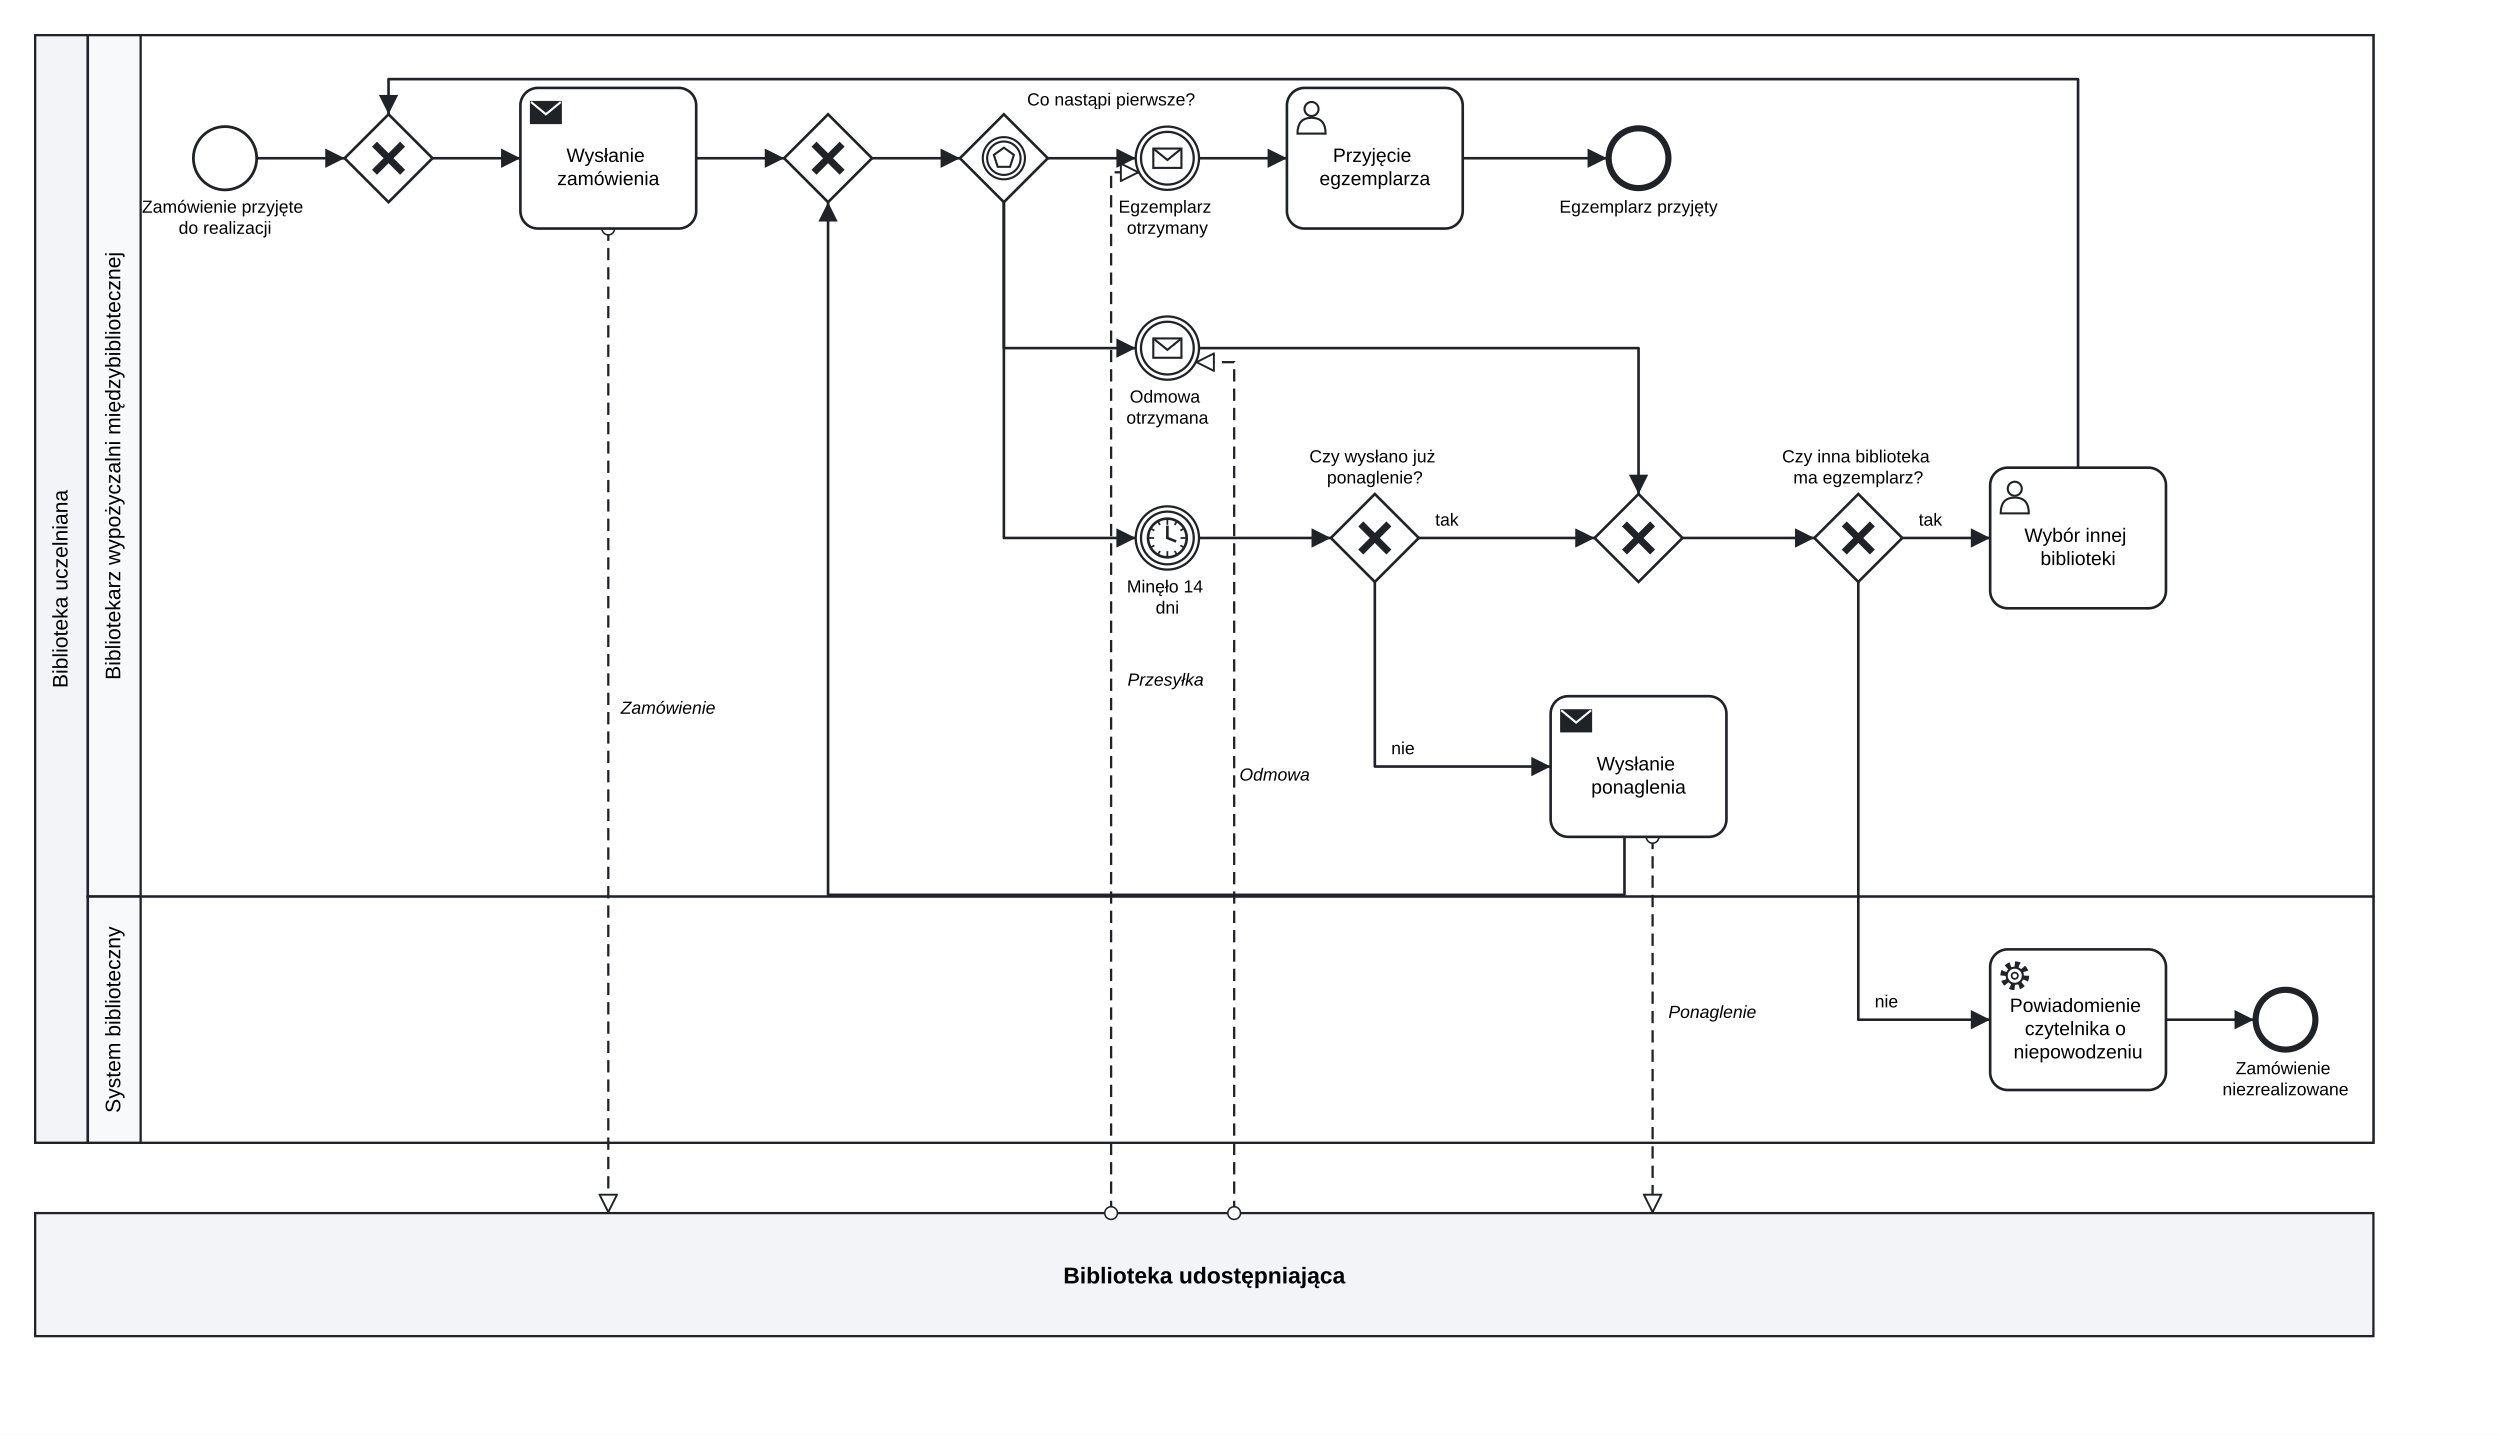
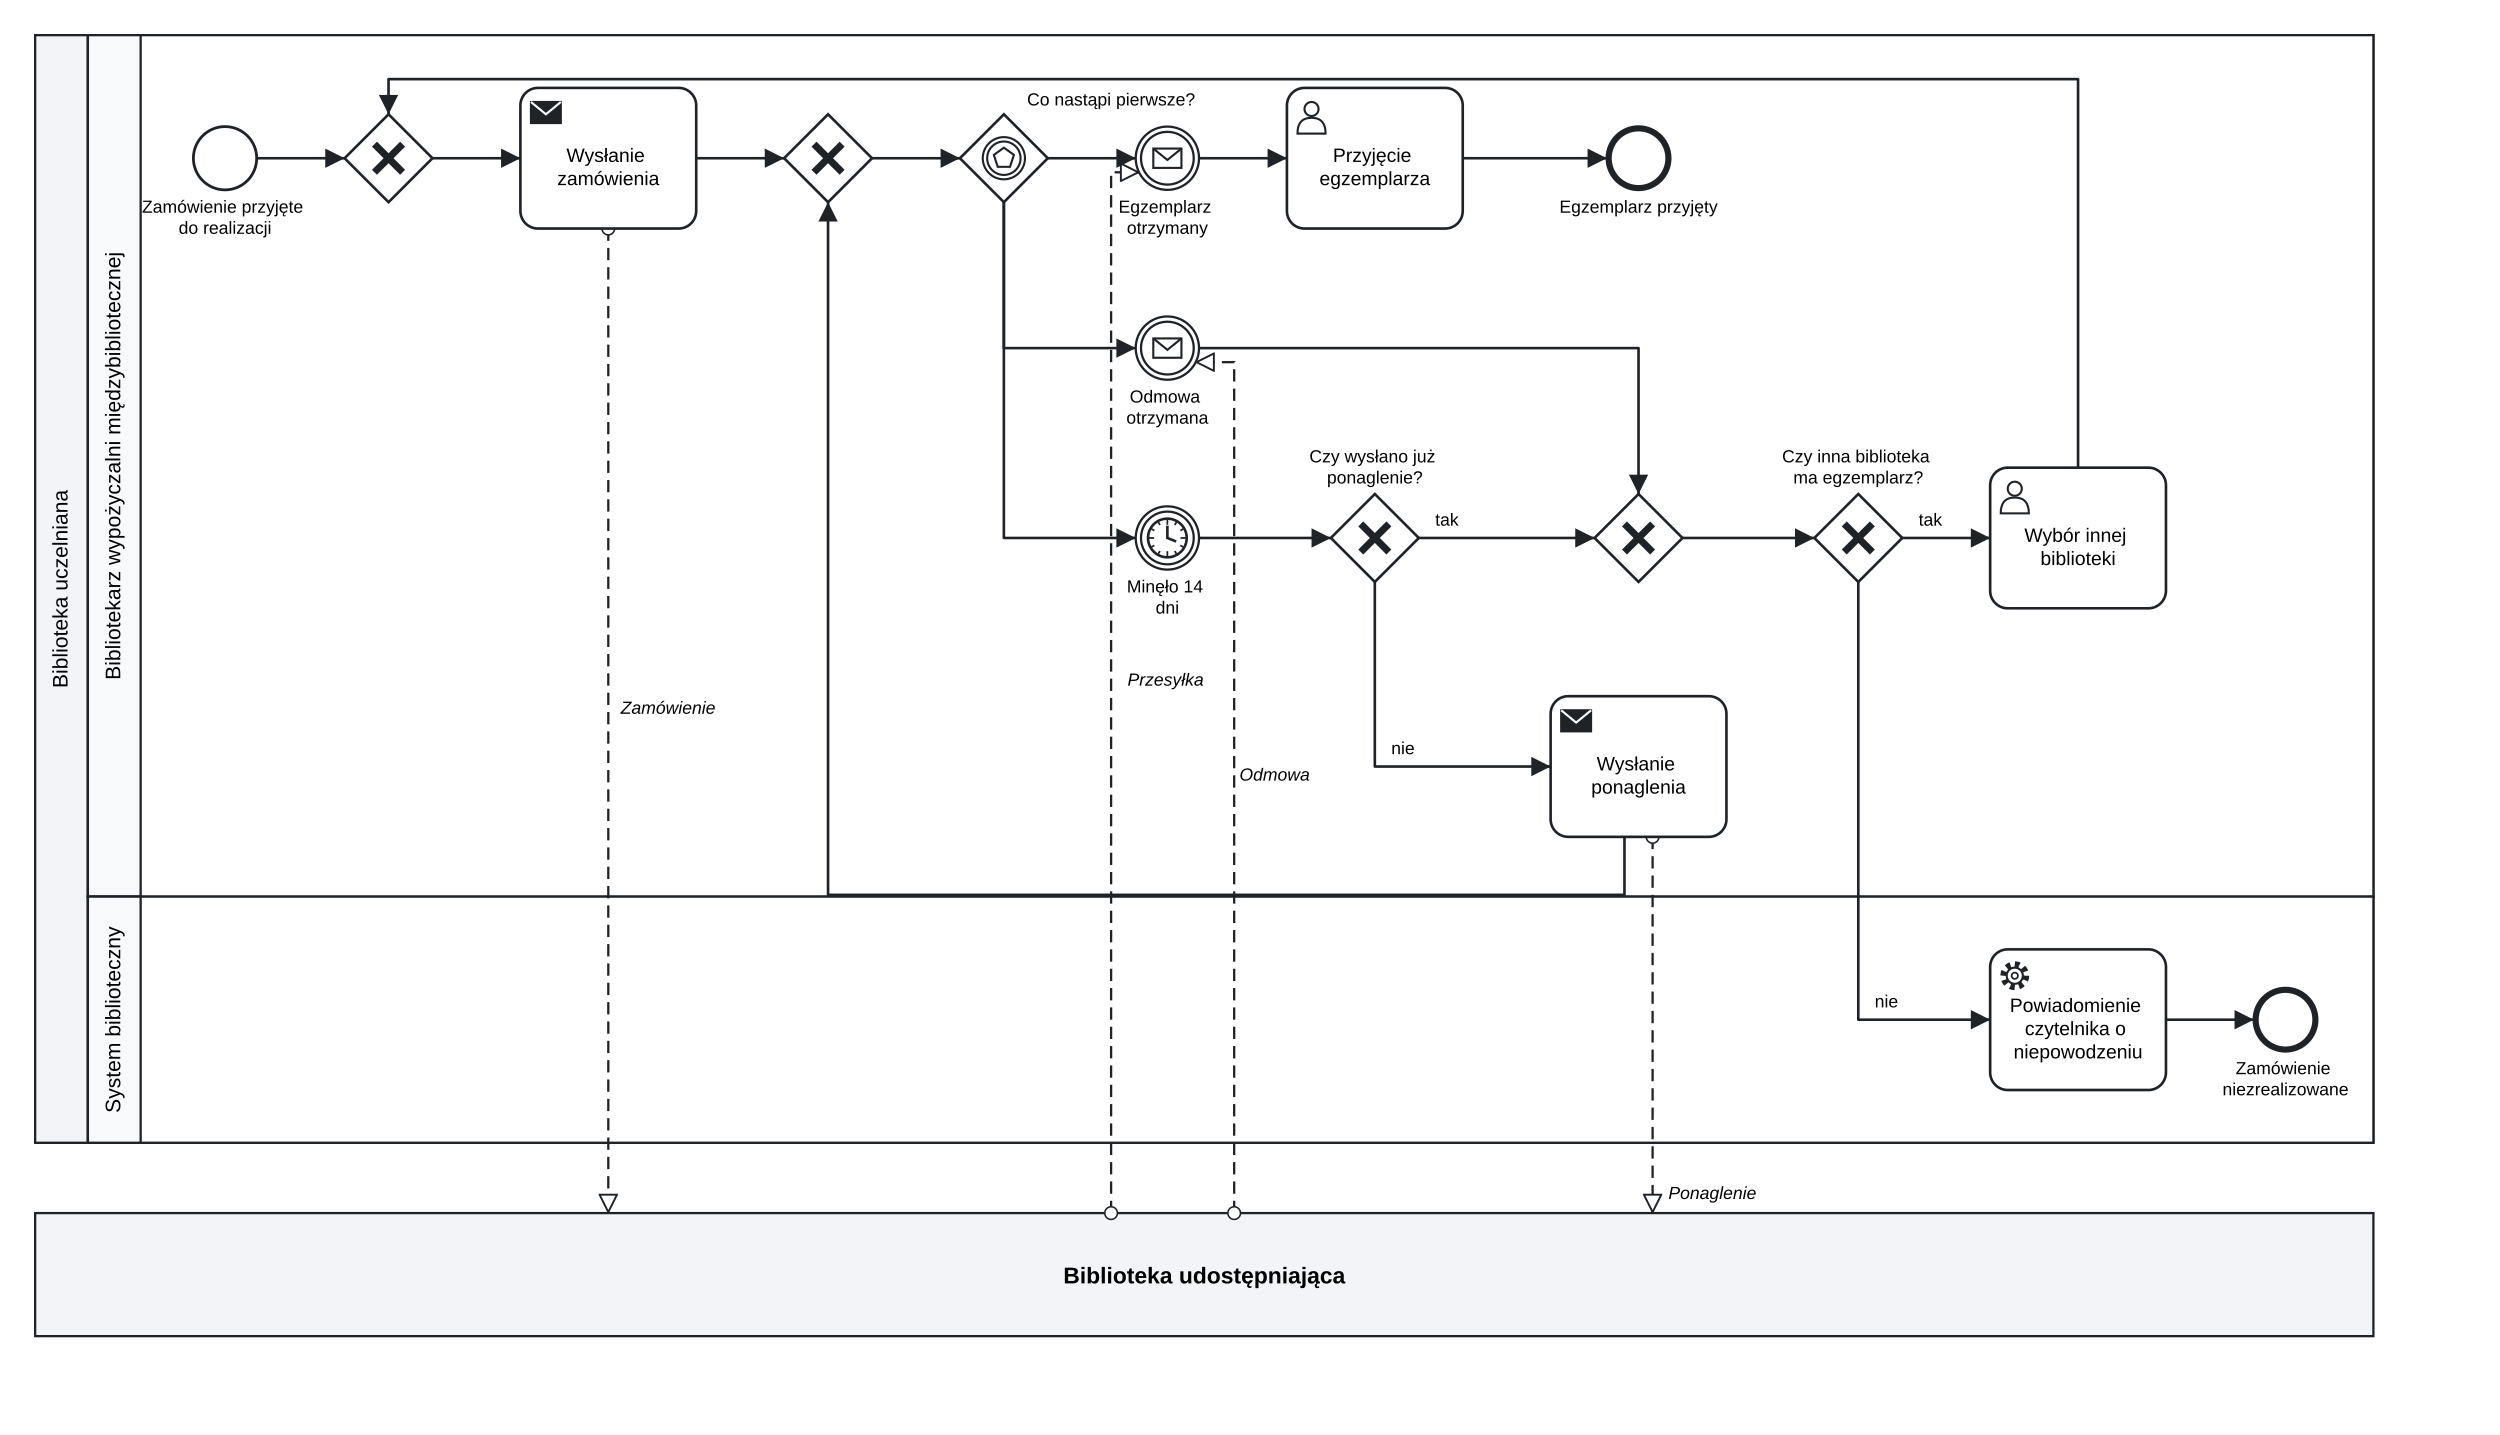
<svg xmlns="http://www.w3.org/2000/svg" viewBox="-20 -20 1422 816" width="1422" height="816" font-family="Arial, Helvetica, sans-serif">
  <defs>
    <marker id="seqEnd" viewBox="0 0 10 10" refX="10" refY="5" markerUnits="userSpaceOnUse" markerWidth="11" markerHeight="11" orient="auto">
      <path d="M0,0 L10,5 L0,10 z" fill="#1f2328" />
    </marker>
    <marker id="msgEnd" viewBox="0 0 10 10" refX="10" refY="5" markerUnits="userSpaceOnUse" markerWidth="11" markerHeight="11" orient="auto">
      <path d="M0.5,0.5 L9.5,5 L0.5,9.5 z" fill="#fff" stroke="#1f2328" />
    </marker>
    <marker id="msgStart" viewBox="0 0 10 10" refX="5" refY="5" markerUnits="userSpaceOnUse" markerWidth="9" markerHeight="9">
      <circle cx="5" cy="5" r="4" fill="#fff" stroke="#1f2328" />
    </marker>
    <marker id="assocEnd" viewBox="0 0 10 10" refX="10" refY="5" markerUnits="userSpaceOnUse" markerWidth="10" markerHeight="10" orient="auto">
      <path d="M0,0 L10,5 L0,10" fill="none" stroke="#1f2328" />
    </marker>
  </defs>
  <rect x="-20" y="-20" width="1422" height="816" fill="#fff" />
  <rect x="0.0" y="0.0" width="1330.0" height="630.0" fill="#fff" stroke="#1f2328" stroke-width="1.3" />
  <rect x="0.0" y="0.0" width="30" height="630.0" fill="#f2f4f7" stroke="#1f2328" stroke-width="1.3" />
  <g transform="rotate(-90 15.0 315.0)">
    <text x="15.0" y="315.0" font-size="12" text-anchor="middle" dominant-baseline="middle" transform="translate(0 0.0)">Biblioteka uczelniana</text>
  </g>
  <rect x="0.0" y="670.0" width="1330.0" height="70.0" fill="#f2f4f7" stroke="#1f2328" stroke-width="1.3" />
  <text x="665.0" y="710.0" font-size="13" text-anchor="middle" font-weight="bold">
    <tspan x="665.0" dy="0.0">Biblioteka udostępniająca</tspan>
  </text>
  <rect x="30.0" y="0.0" width="1300.0" height="490.0" fill="#fff" stroke="#1f2328" stroke-width="1.3" />
  <rect x="30.0" y="0.0" width="30" height="490.0" fill="#f8f9fb" stroke="#1f2328" stroke-width="1.3" />
  <g transform="rotate(-90 45.0 245.0)">
    <text x="45.0" y="245.0" font-size="12" text-anchor="middle" dominant-baseline="middle" transform="translate(0 0.0)">Bibliotekarz wypożyczalni międzybibliotecznej</text>
  </g>
  <rect x="30.0" y="490.0" width="1300.0" height="140.0" fill="#fff" stroke="#1f2328" stroke-width="1.3" />
  <rect x="30.0" y="490.0" width="30" height="140.0" fill="#f8f9fb" stroke="#1f2328" stroke-width="1.3" />
  <g transform="rotate(-90 45.0 560.0)">
    <text x="45.0" y="560.0" font-size="12" text-anchor="middle" dominant-baseline="middle" transform="translate(0 0.0)">System biblioteczny</text>
  </g>
  <polyline points="326.0,110.0 326.0,670.0" fill="none" stroke="#1f2328" stroke-width="1.3" stroke-dasharray="7 4" marker-start="url(#msgStart)" marker-end="url(#msgEnd)" />
  <polyline points="920.0,456.0 920.0,670.0" fill="none" stroke="#1f2328" stroke-width="1.3" stroke-dasharray="7 4" marker-start="url(#msgStart)" marker-end="url(#msgEnd)" />
  <polyline points="612.0,670.0 612.0,78.0 628.0,78.0" fill="none" stroke="#1f2328" stroke-width="1.3" stroke-dasharray="7 4" marker-start="url(#msgStart)" marker-end="url(#msgEnd)" />
  <polyline points="682.0,670.0 682.0,186.0 660.0,186.0" fill="none" stroke="#1f2328" stroke-width="1.3" stroke-dasharray="7 4" marker-start="url(#msgStart)" marker-end="url(#msgEnd)" />
  <polyline points="126.0,70.0 176.0,70.0" fill="none" stroke="#1f2328" stroke-width="1.5" stroke-linejoin="round" marker-end="url(#seqEnd)" />
  <polyline points="226.0,70.0 276.0,70.0" fill="none" stroke="#1f2328" stroke-width="1.5" stroke-linejoin="round" marker-end="url(#seqEnd)" />
  <polyline points="376.0,70.0 426.0,70.0" fill="none" stroke="#1f2328" stroke-width="1.5" stroke-linejoin="round" marker-end="url(#seqEnd)" />
  <polyline points="476.0,70.0 526.0,70.0" fill="none" stroke="#1f2328" stroke-width="1.5" stroke-linejoin="round" marker-end="url(#seqEnd)" />
  <polyline points="576.0,70.0 626.0,70.0" fill="none" stroke="#1f2328" stroke-width="1.5" stroke-linejoin="round" marker-end="url(#seqEnd)" />
  <polyline points="551.0,95.0 551.0,178.0 626.0,178.0" fill="none" stroke="#1f2328" stroke-width="1.5" stroke-linejoin="round" marker-end="url(#seqEnd)" />
  <polyline points="551.0,95.0 551.0,286.0 626.0,286.0" fill="none" stroke="#1f2328" stroke-width="1.5" stroke-linejoin="round" marker-end="url(#seqEnd)" />
  <polyline points="662.0,70.0 712.0,70.0" fill="none" stroke="#1f2328" stroke-width="1.5" stroke-linejoin="round" marker-end="url(#seqEnd)" />
  <polyline points="812.0,70.0 894.0,70.0" fill="none" stroke="#1f2328" stroke-width="1.5" stroke-linejoin="round" marker-end="url(#seqEnd)" />
  <polyline points="662.0,286.0 737.0,286.0" fill="none" stroke="#1f2328" stroke-width="1.5" stroke-linejoin="round" marker-end="url(#seqEnd)" />
  <polyline points="762.0,311.0 762.0,416.0 862.0,416.0" fill="none" stroke="#1f2328" stroke-width="1.5" stroke-linejoin="round" marker-end="url(#seqEnd)" />
  <polyline points="904.0,456.0 904.0,489.0 451.0,489.0 451.0,95.0" fill="none" stroke="#1f2328" stroke-width="1.5" stroke-linejoin="round" marker-end="url(#seqEnd)" />
  <polyline points="787.0,286.0 887.0,286.0" fill="none" stroke="#1f2328" stroke-width="1.5" stroke-linejoin="round" marker-end="url(#seqEnd)" />
  <polyline points="662.0,178.0 912.0,178.0 912.0,261.0" fill="none" stroke="#1f2328" stroke-width="1.5" stroke-linejoin="round" marker-end="url(#seqEnd)" />
  <polyline points="937.0,286.0 1012.0,286.0" fill="none" stroke="#1f2328" stroke-width="1.5" stroke-linejoin="round" marker-end="url(#seqEnd)" />
  <polyline points="1062.0,286.0 1112.0,286.0" fill="none" stroke="#1f2328" stroke-width="1.5" stroke-linejoin="round" marker-end="url(#seqEnd)" />
  <polyline points="1162.0,246.0 1162.0,25.0 201.0,25.0 201.0,45.0" fill="none" stroke="#1f2328" stroke-width="1.5" stroke-linejoin="round" marker-end="url(#seqEnd)" />
  <polyline points="1037.0,311.0 1037.0,560.0 1112.0,560.0" fill="none" stroke="#1f2328" stroke-width="1.5" stroke-linejoin="round" marker-end="url(#seqEnd)" />
  <polyline points="1212.0,560.0 1262.0,560.0" fill="none" stroke="#1f2328" stroke-width="1.5" stroke-linejoin="round" marker-end="url(#seqEnd)" />
  <circle cx="108.0" cy="70.0" r="18" fill="#fff" stroke="#1f2328" stroke-width="1.6" />
  <polygon points="201.0,45.0 226.0,70.0 201.0,95.0 176.0,70.0" fill="#fff" stroke="#1f2328" stroke-width="1.5" />
  <path d="M193.0,62.0 L209.0,78.0 M209.0,62.0 L193.0,78.0" stroke="#1f2328" stroke-width="4" />
  <rect x="276.0" y="30.0" width="100.0" height="80.0" rx="10" fill="#fff" stroke="#1f2328" stroke-width="1.5" />
  <rect x="282.0" y="38.0" width="17" height="12" fill="#1f2328" stroke="#1f2328" stroke-width="1.2" />
  <polyline points="282.0,38.0 290.5,45.0 299.0,38.0" fill="none" stroke="#fff" stroke-width="1.2" />
  <text x="326.0" y="72.1" font-size="11" text-anchor="middle">
    <tspan x="326.0" dy="0.0">Wysłanie</tspan>
    <tspan x="326.0" dy="13.2">zamówienia</tspan>
  </text>
  <polygon points="451.0,45.0 476.0,70.0 451.0,95.0 426.0,70.0" fill="#fff" stroke="#1f2328" stroke-width="1.5" />
  <path d="M443.0,62.0 L459.0,78.0 M459.0,62.0 L443.0,78.0" stroke="#1f2328" stroke-width="4" />
  <polygon points="551.0,45.0 576.0,70.0 551.0,95.0 526.0,70.0" fill="#fff" stroke="#1f2328" stroke-width="1.5" />
  <circle cx="551.0" cy="70.0" r="12" fill="none" stroke="#1f2328" stroke-width="1.2" />
  <circle cx="551.0" cy="70.0" r="9.5" fill="none" stroke="#1f2328" stroke-width="1.2" />
  <polygon points="551.0,64.0 556.7,68.1 554.5,74.9 547.5,74.9 545.3,68.1" fill="none" stroke="#1f2328" stroke-width="1.2" />
  <circle cx="644.0" cy="70.0" r="18" fill="#fff" stroke="#1f2328" stroke-width="1.3" />
  <circle cx="644.0" cy="70.0" r="15" fill="none" stroke="#1f2328" stroke-width="1.3" />
  <rect x="636.0" y="64.5" width="16" height="11" fill="#fff" stroke="#1f2328" stroke-width="1.2" />
  <polyline points="636.0,64.5 644.0,71.0 652.0,64.5" fill="none" stroke="#1f2328" stroke-width="1.2" />
  <circle cx="644.0" cy="178.0" r="18" fill="#fff" stroke="#1f2328" stroke-width="1.3" />
  <circle cx="644.0" cy="178.0" r="15" fill="none" stroke="#1f2328" stroke-width="1.3" />
  <rect x="636.0" y="172.5" width="16" height="11" fill="#fff" stroke="#1f2328" stroke-width="1.2" />
  <polyline points="636.0,172.5 644.0,179.0 652.0,172.5" fill="none" stroke="#1f2328" stroke-width="1.2" />
  <circle cx="644.0" cy="286.0" r="18" fill="#fff" stroke="#1f2328" stroke-width="1.3" />
  <circle cx="644.0" cy="286.0" r="15" fill="none" stroke="#1f2328" stroke-width="1.3" />
  <circle cx="644.0" cy="286.0" r="11" fill="#fff" stroke="#1f2328" stroke-width="1.5" />
  <line x1="651.5" y1="286.0" x2="654.5" y2="286.0" stroke="#1f2328" stroke-width="1" />
  <line x1="651.4" y1="290.2" x2="653.1" y2="291.2" stroke="#1f2328" stroke-width="1" />
  <line x1="648.2" y1="293.4" x2="649.2" y2="295.1" stroke="#1f2328" stroke-width="1" />
  <line x1="644.0" y1="293.5" x2="644.0" y2="296.5" stroke="#1f2328" stroke-width="1" />
  <line x1="639.8" y1="293.4" x2="638.8" y2="295.1" stroke="#1f2328" stroke-width="1" />
  <line x1="636.6" y1="290.2" x2="634.9" y2="291.2" stroke="#1f2328" stroke-width="1" />
  <line x1="636.5" y1="286.0" x2="633.5" y2="286.0" stroke="#1f2328" stroke-width="1" />
  <line x1="636.6" y1="281.8" x2="634.9" y2="280.8" stroke="#1f2328" stroke-width="1" />
  <line x1="639.8" y1="278.6" x2="638.8" y2="276.9" stroke="#1f2328" stroke-width="1" />
  <line x1="644.0" y1="278.5" x2="644.0" y2="275.5" stroke="#1f2328" stroke-width="1" />
  <line x1="648.2" y1="278.6" x2="649.2" y2="276.9" stroke="#1f2328" stroke-width="1" />
  <line x1="651.4" y1="281.8" x2="653.1" y2="280.8" stroke="#1f2328" stroke-width="1" />
  <polyline points="644.0,279.0 644.0,286.0 649.0,288.0" fill="none" stroke="#1f2328" stroke-width="1.5" />
  <rect x="712.0" y="30.0" width="100.0" height="80.0" rx="10" fill="#fff" stroke="#1f2328" stroke-width="1.5" />
  <circle cx="726.0" cy="42.0" r="4" fill="#fff" stroke="#1f2328" stroke-width="1.2" />
  <path d="M718.0,56.0 Q718.0,47.0 726.0,47.0 Q734.0,47.0 734.0,56.0 Z" fill="#fff" stroke="#1f2328" stroke-width="1.2" />
  <text x="762.0" y="72.1" font-size="11" text-anchor="middle">
    <tspan x="762.0" dy="0.0">Przyjęcie</tspan>
    <tspan x="762.0" dy="13.2">egzemplarza</tspan>
  </text>
  <circle cx="912.0" cy="70.0" r="17" fill="#fff" stroke="#1f2328" stroke-width="3.5" />
  <polygon points="762.0,261.0 787.0,286.0 762.0,311.0 737.0,286.0" fill="#fff" stroke="#1f2328" stroke-width="1.5" />
  <path d="M754.0,278.0 L770.0,294.0 M770.0,278.0 L754.0,294.0" stroke="#1f2328" stroke-width="4" />
  <rect x="862.0" y="376.0" width="100.0" height="80.0" rx="10" fill="#fff" stroke="#1f2328" stroke-width="1.5" />
  <rect x="868.0" y="384.0" width="17" height="12" fill="#1f2328" stroke="#1f2328" stroke-width="1.2" />
  <polyline points="868.0,384.0 876.5,391.0 885.0,384.0" fill="none" stroke="#fff" stroke-width="1.2" />
  <text x="912.0" y="418.2" font-size="11" text-anchor="middle">
    <tspan x="912.0" dy="0.0">Wysłanie</tspan>
    <tspan x="912.0" dy="13.2">ponaglenia</tspan>
  </text>
  <polygon points="912.0,261.0 937.0,286.0 912.0,311.0 887.0,286.0" fill="#fff" stroke="#1f2328" stroke-width="1.5" />
  <path d="M904.0,278.0 L920.0,294.0 M920.0,278.0 L904.0,294.0" stroke="#1f2328" stroke-width="4" />
  <polygon points="1037.0,261.0 1062.0,286.0 1037.0,311.0 1012.0,286.0" fill="#fff" stroke="#1f2328" stroke-width="1.5" />
  <path d="M1029.0,278.0 L1045.0,294.0 M1045.0,278.0 L1029.0,294.0" stroke="#1f2328" stroke-width="4" />
  <rect x="1112.0" y="246.0" width="100.0" height="80.0" rx="10" fill="#fff" stroke="#1f2328" stroke-width="1.5" />
  <circle cx="1126.0" cy="258.0" r="4" fill="#fff" stroke="#1f2328" stroke-width="1.2" />
  <path d="M1118.0,272.0 Q1118.0,263.0 1126.0,263.0 Q1134.0,263.0 1134.0,272.0 Z" fill="#fff" stroke="#1f2328" stroke-width="1.2" />
  <text x="1162.0" y="288.2" font-size="11" text-anchor="middle">
    <tspan x="1162.0" dy="0.0">Wybór innej</tspan>
    <tspan x="1162.0" dy="13.2">biblioteki</tspan>
  </text>
  <rect x="1112.0" y="520.0" width="100.0" height="80.0" rx="10" fill="#fff" stroke="#1f2328" stroke-width="1.5" />
  <circle cx="1126.0" cy="535.0" r="6.5" fill="none" stroke="#1f2328" stroke-width="3.4" stroke-dasharray="2.6 2.5" />
  <circle cx="1126.0" cy="535.0" r="4.6" fill="#fff" stroke="#1f2328" stroke-width="1.2" />
  <circle cx="1126.0" cy="535.0" r="1.8" fill="none" stroke="#1f2328" stroke-width="1" />
  <text x="1162.0" y="555.6" font-size="11" text-anchor="middle">
    <tspan x="1162.0" dy="0.0">Powiadomienie</tspan>
    <tspan x="1162.0" dy="13.2">czytelnika o</tspan>
    <tspan x="1162.0" dy="13.2">niepowodzeniu</tspan>
  </text>
  <circle cx="1280.0" cy="560.0" r="17" fill="#fff" stroke="#1f2328" stroke-width="3.5" />
  <text x="360.0" y="386.0" font-size="10" text-anchor="middle" font-style="italic">
    <tspan x="360.0" dy="0.0">Zamówienie</tspan>
  </text>
-   <text x="954.0" y="559.0" font-size="10" text-anchor="middle" font-style="italic">
+   <text x="954.0" y="662.0" font-size="10" text-anchor="middle" font-style="italic">
    <tspan x="954.0" dy="0.0">Ponaglenie</tspan>
  </text>
  <text x="643.0" y="370.0" font-size="10" text-anchor="middle" font-style="italic">
    <tspan x="643.0" dy="0.0">Przesyłka</tspan>
  </text>
  <text x="705.0" y="424.0" font-size="10" text-anchor="middle" font-style="italic">
    <tspan x="705.0" dy="0.0">Odmowa</tspan>
  </text>
  <text x="778.0" y="409.0" font-size="10" text-anchor="middle">
    <tspan x="778.0" dy="0.0">nie</tspan>
  </text>
  <text x="803.0" y="279.0" font-size="10" text-anchor="middle">
    <tspan x="803.0" dy="0.0">tak</tspan>
  </text>
  <text x="1078.0" y="279.0" font-size="10" text-anchor="middle">
    <tspan x="1078.0" dy="0.0">tak</tspan>
  </text>
  <text x="1053.0" y="553.0" font-size="10" text-anchor="middle">
    <tspan x="1053.0" dy="0.0">nie</tspan>
  </text>
  <text x="108.0" y="101.0" font-size="10" text-anchor="middle">
    <tspan x="108.0" dy="0.0">Zamówienie przyjęte</tspan>
    <tspan x="108.0" dy="12.0">do realizacji</tspan>
  </text>
  <text x="612.0" y="40.0" font-size="10" text-anchor="middle">
    <tspan x="612.0" dy="0.0">Co nastąpi pierwsze?</tspan>
  </text>
  <text x="644.0" y="101.0" font-size="10" text-anchor="middle">
    <tspan x="644.0" dy="0.0">Egzemplarz</tspan>
    <tspan x="644.0" dy="12.0">otrzymany</tspan>
  </text>
  <text x="644.0" y="209.0" font-size="10" text-anchor="middle">
    <tspan x="644.0" dy="0.0">Odmowa</tspan>
    <tspan x="644.0" dy="12.0">otrzymana</tspan>
  </text>
  <text x="644.0" y="317.0" font-size="10" text-anchor="middle">
    <tspan x="644.0" dy="0.0">Minęło 14</tspan>
    <tspan x="644.0" dy="12.0">dni</tspan>
  </text>
  <text x="912.0" y="101.0" font-size="10" text-anchor="middle">
    <tspan x="912.0" dy="0.0">Egzemplarz przyjęty</tspan>
  </text>
  <text x="762.0" y="243.0" font-size="10" text-anchor="middle">
    <tspan x="762.0" dy="0.0">Czy wysłano już</tspan>
    <tspan x="762.0" dy="12.0">ponaglenie?</tspan>
  </text>
  <text x="1037.0" y="243.0" font-size="10" text-anchor="middle">
    <tspan x="1037.0" dy="0.0">Czy inna biblioteka</tspan>
    <tspan x="1037.0" dy="12.0">ma egzemplarz?</tspan>
  </text>
  <text x="1280.0" y="591.0" font-size="10" text-anchor="middle">
    <tspan x="1280.0" dy="0.0">Zamówienie</tspan>
    <tspan x="1280.0" dy="12.0">niezrealizowane</tspan>
  </text>
</svg>
